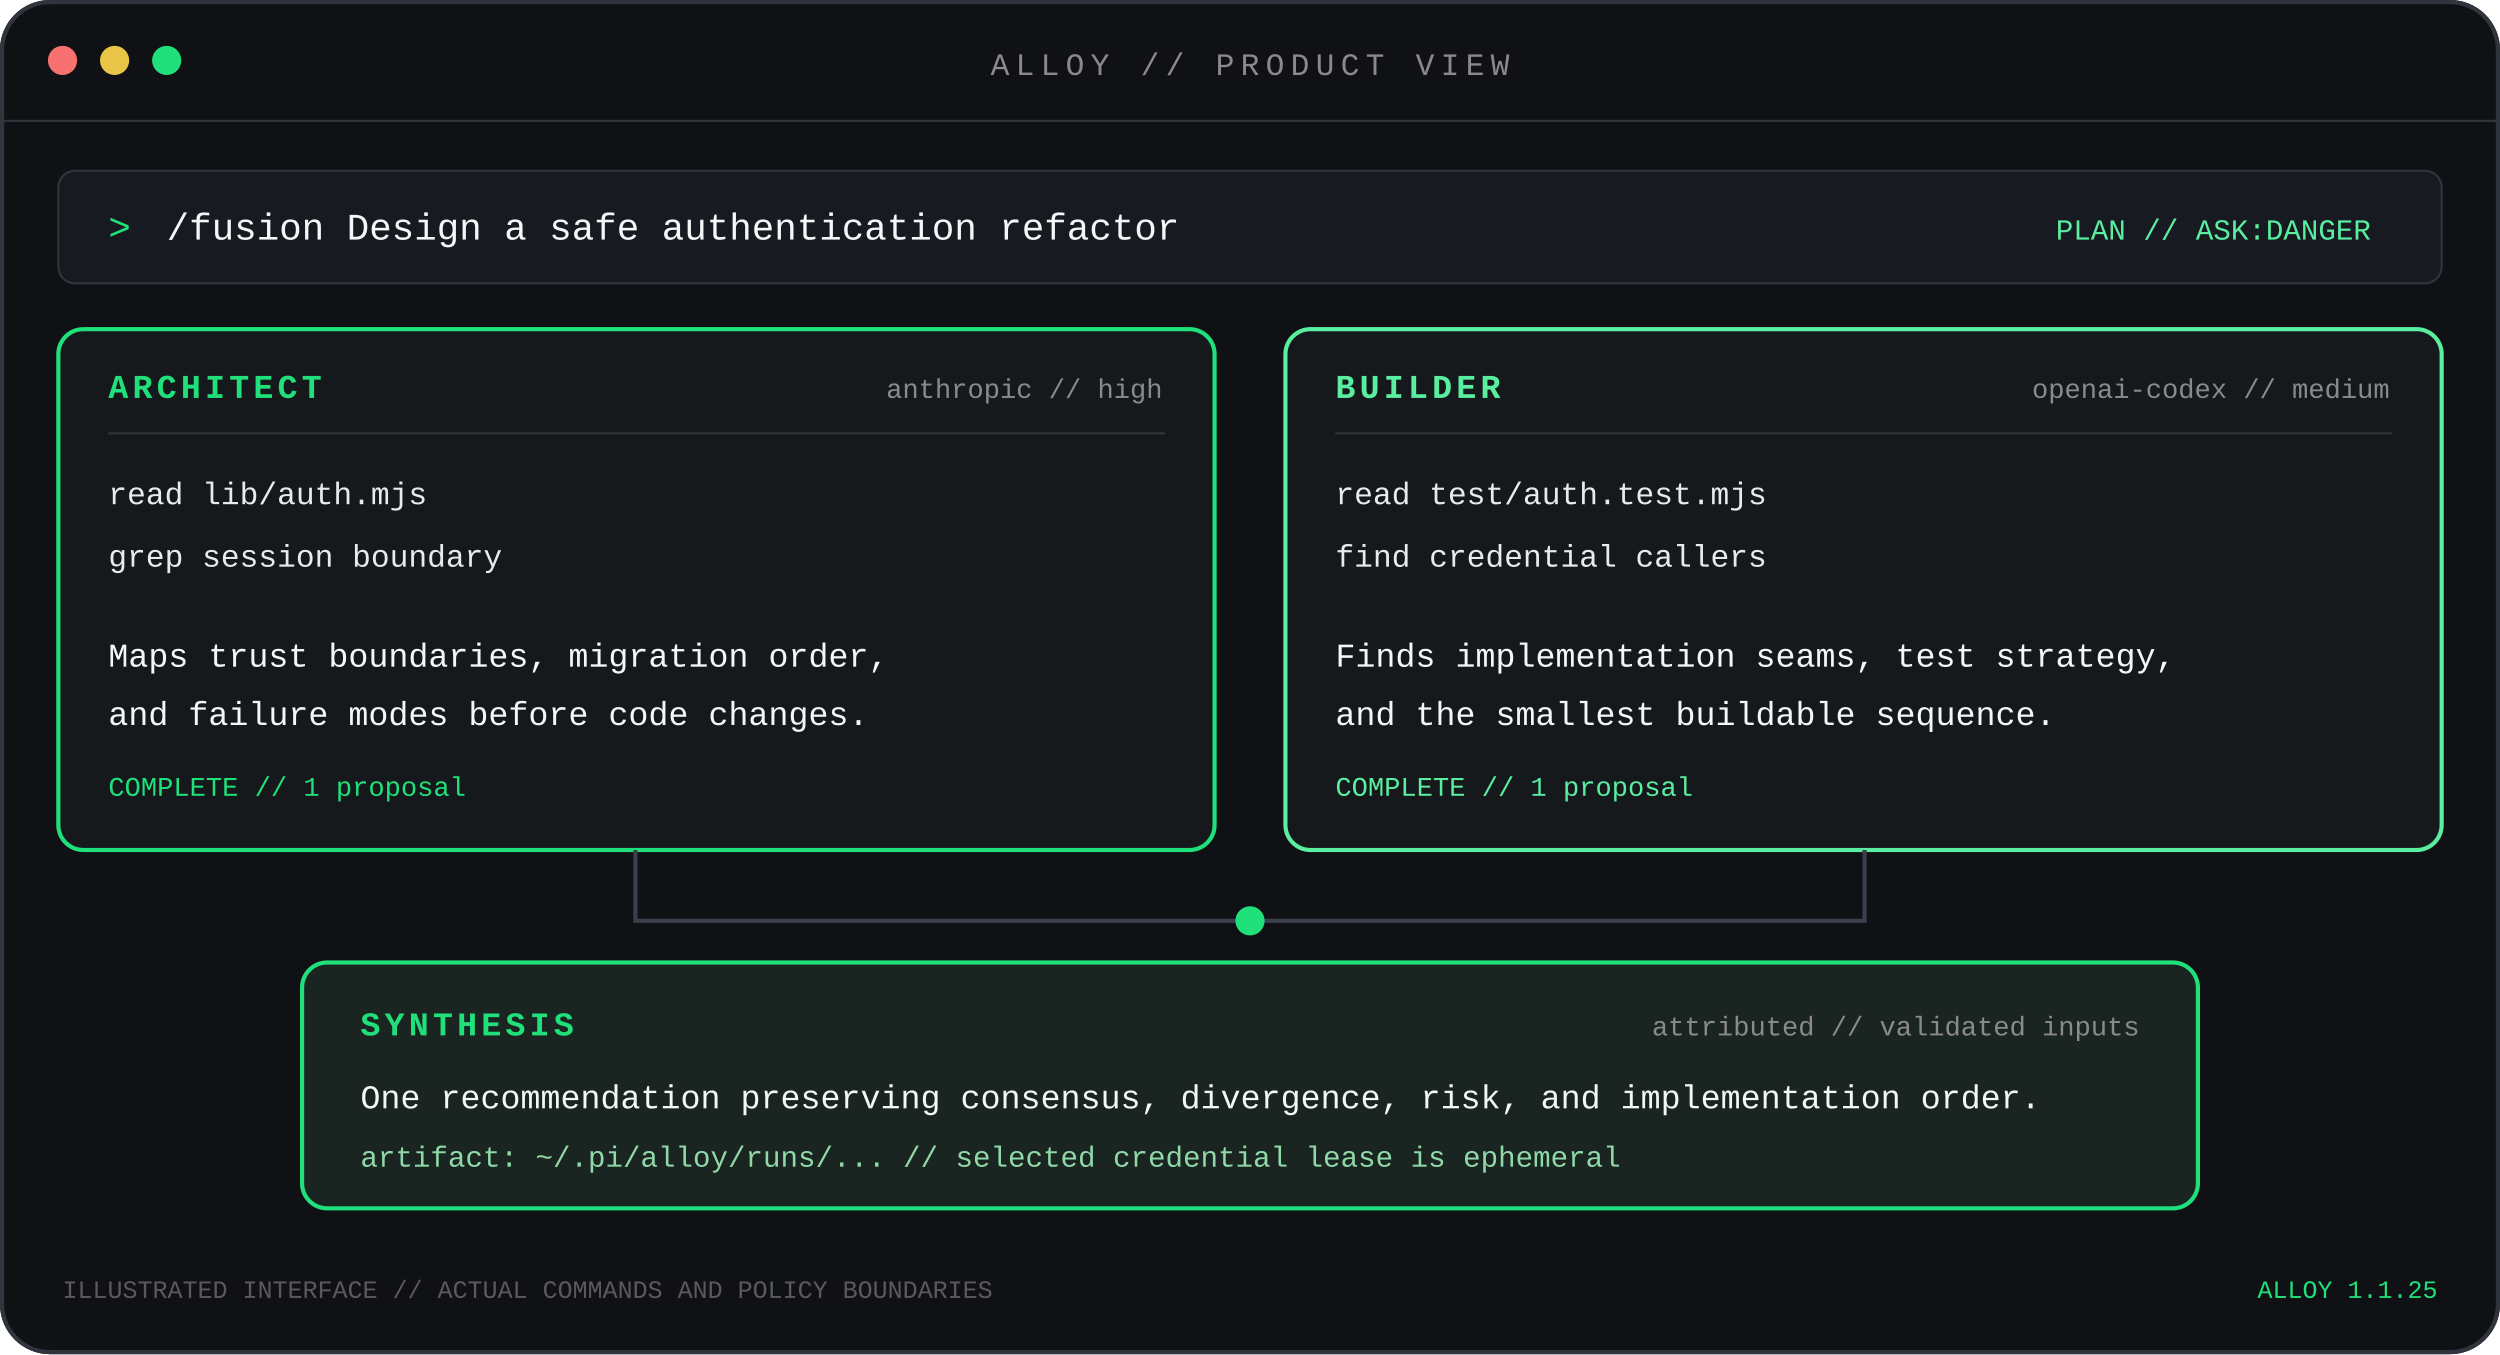
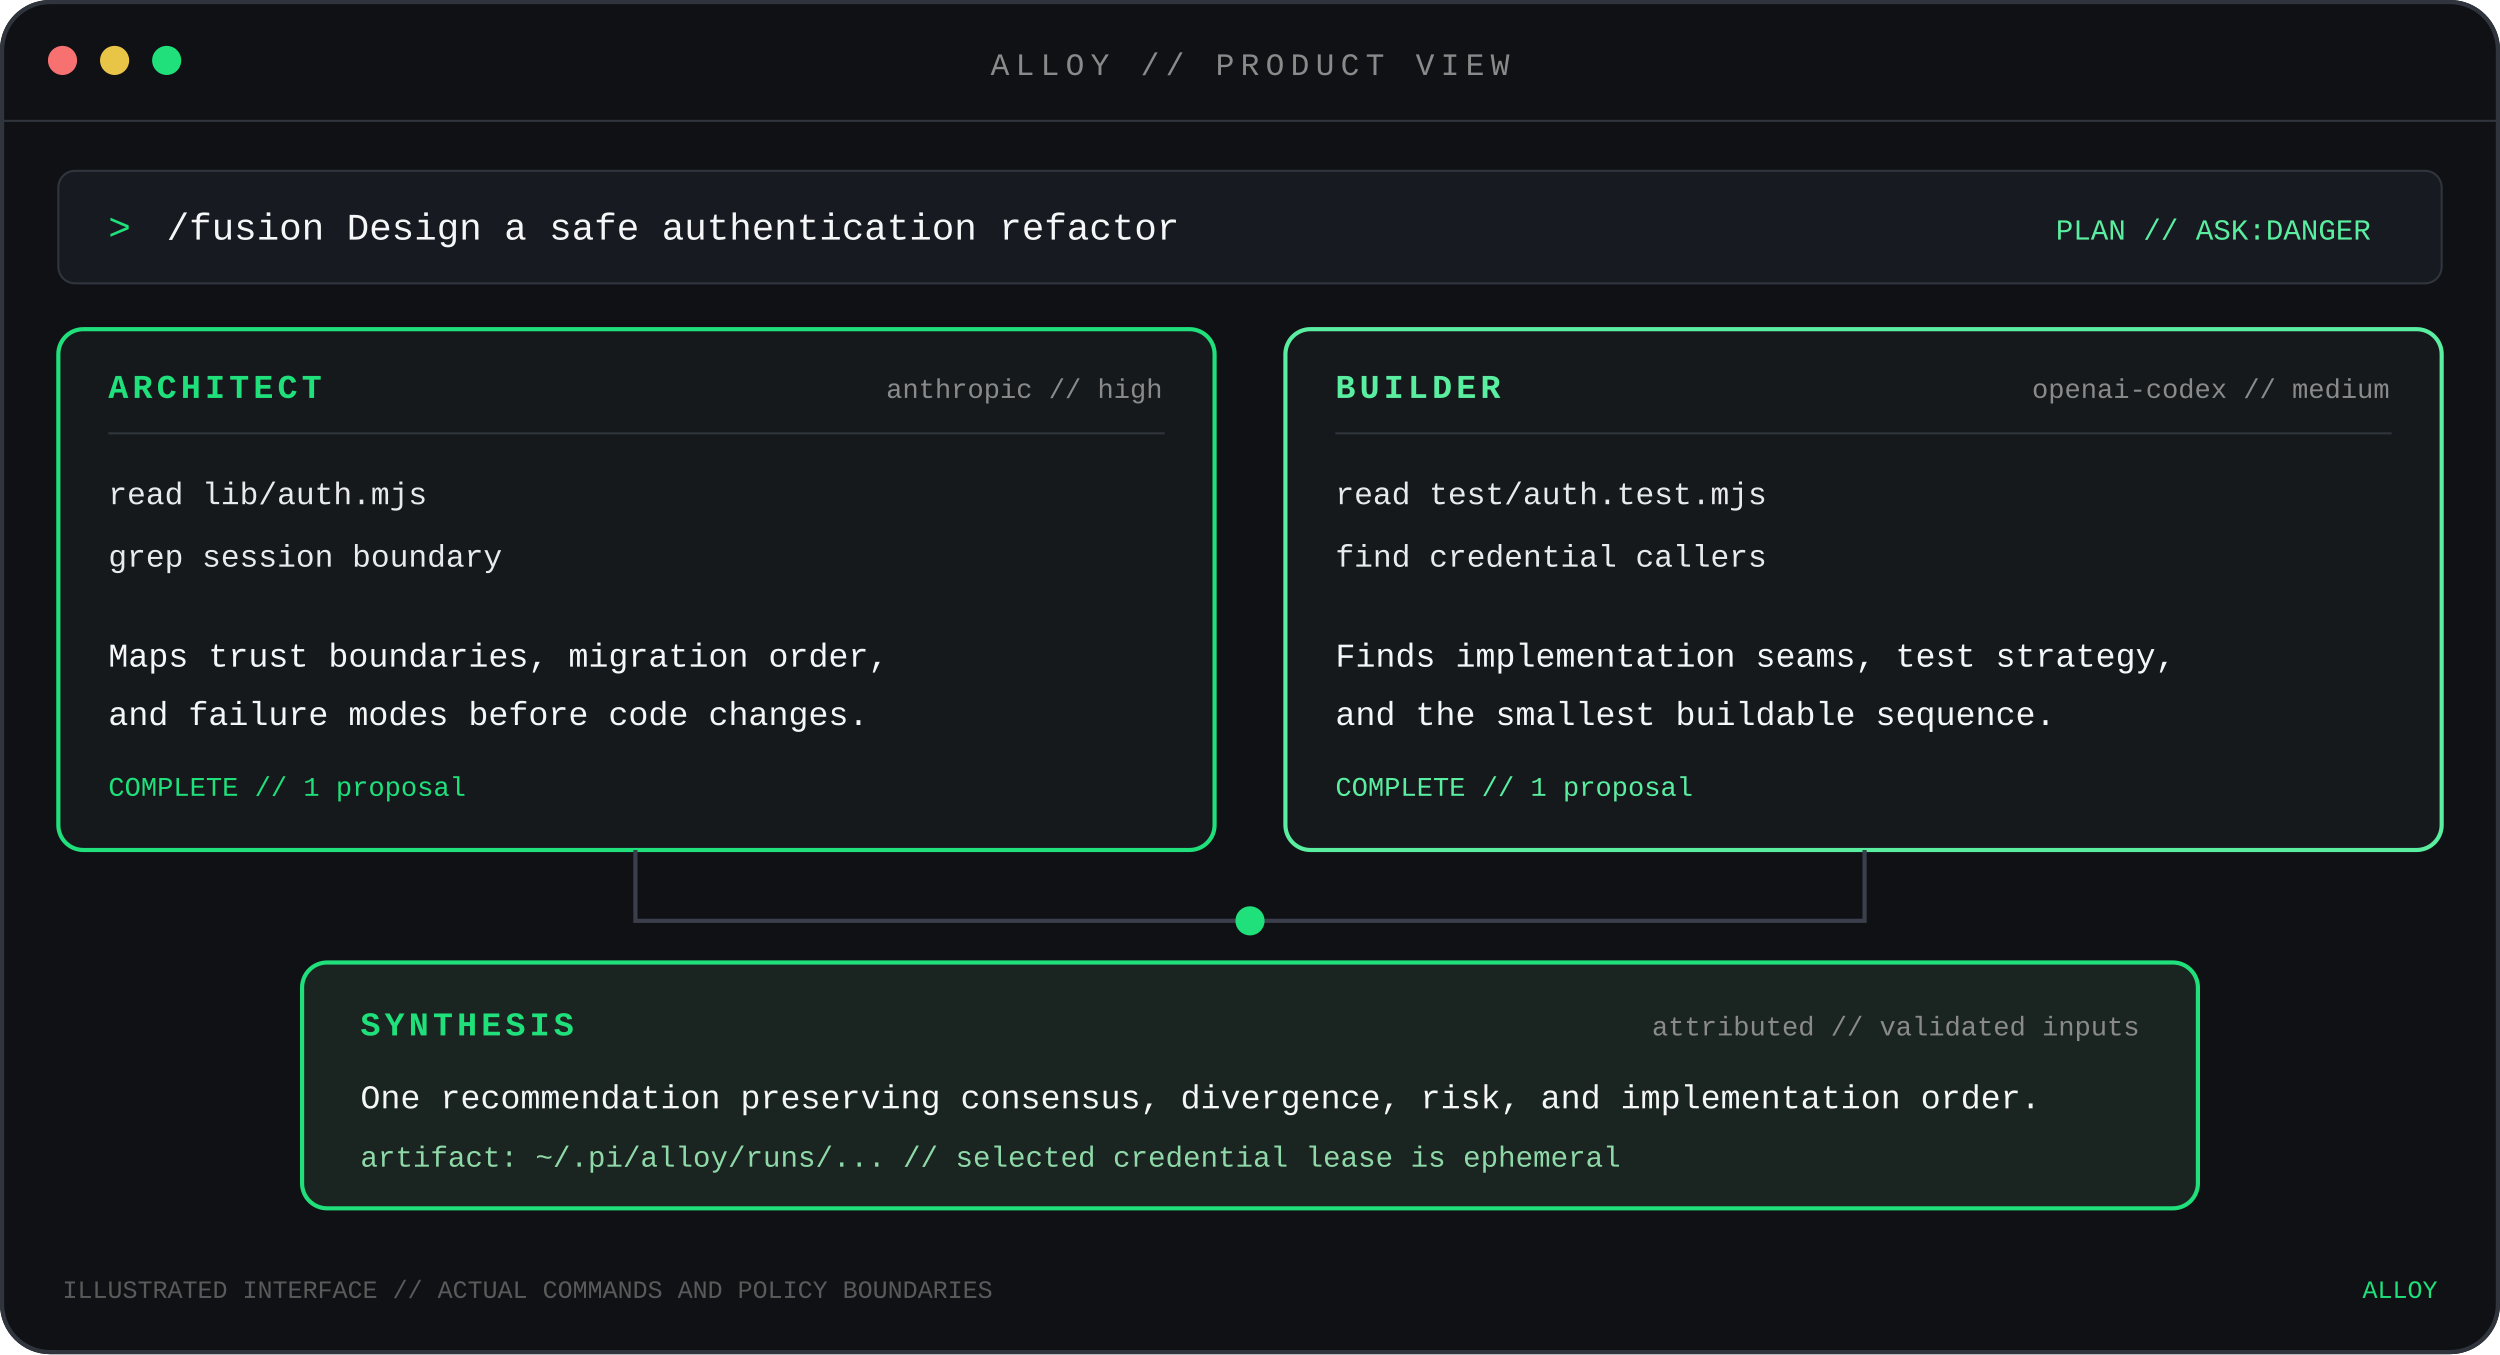
<svg xmlns="http://www.w3.org/2000/svg" width="1200" height="650" viewBox="0 0 1200 650" role="img" aria-labelledby="title desc">
  <rect width="1200" height="650" rx="24" fill="#0F1115" />
  <rect x="1" y="1" width="1198" height="648" rx="23" fill="none" stroke="#30353D" stroke-width="2" />
  <path d="M0 58h1200" stroke="#30353D" />
  <circle cx="30" cy="29" r="7" fill="#F87171" />
  <circle cx="55" cy="29" r="7" fill="#E8C547" />
  <circle cx="80" cy="29" r="7" fill="#1FE07A" />
  <text x="600" y="36" text-anchor="middle" fill="#8A8A8A" font-family="SFMono-Regular,Consolas,Liberation Mono,monospace" font-size="15" letter-spacing="3">ALLOY // PRODUCT VIEW</text>
  <rect x="28" y="82" width="1144" height="54" rx="8" fill="#171A20" stroke="#30353D" />
  <text x="52" y="115" fill="#1FE07A" font-family="SFMono-Regular,Consolas,Liberation Mono,monospace" font-size="18">&gt;</text>
  <text x="80" y="115" fill="#F5F6F7" font-family="SFMono-Regular,Consolas,Liberation Mono,monospace" font-size="18">/fusion Design a safe authentication refactor</text>
  <text x="1138" y="115" text-anchor="end" fill="#5AEEA0" font-family="SFMono-Regular,Consolas,Liberation Mono,monospace" font-size="14">PLAN // ASK:DANGER</text>
  <rect x="28" y="158" width="555" height="250" rx="12" fill="#15191C" stroke="#1FE07A" stroke-width="2" />
  <text x="52" y="191" fill="#1FE07A" font-family="SFMono-Regular,Consolas,Liberation Mono,monospace" font-size="16" font-weight="700" letter-spacing="2">ARCHITECT</text>
  <text x="558" y="191" text-anchor="end" fill="#8A8A8A" font-family="SFMono-Regular,Consolas,Liberation Mono,monospace" font-size="13">anthropic // high</text>
  <path d="M52 208h507" stroke="#30353D" />
  <text x="52" y="242" fill="#E8EAED" font-family="SFMono-Regular,Consolas,Liberation Mono,monospace" font-size="15">read  lib/auth.mjs</text>
  <text x="52" y="272" fill="#E8EAED" font-family="SFMono-Regular,Consolas,Liberation Mono,monospace" font-size="15">grep  session boundary</text>
  <text x="52" y="320" fill="#F5F6F7" font-family="SFMono-Regular,Consolas,Liberation Mono,monospace" font-size="16">Maps trust boundaries, migration order,</text>
  <text x="52" y="348" fill="#F5F6F7" font-family="SFMono-Regular,Consolas,Liberation Mono,monospace" font-size="16">and failure modes before code changes.</text>
  <text x="52" y="382" fill="#1FE07A" font-family="SFMono-Regular,Consolas,Liberation Mono,monospace" font-size="13">COMPLETE // 1 proposal</text>
  <rect x="617" y="158" width="555" height="250" rx="12" fill="#15191C" stroke="#5AEEA0" stroke-width="2" />
  <text x="641" y="191" fill="#5AEEA0" font-family="SFMono-Regular,Consolas,Liberation Mono,monospace" font-size="16" font-weight="700" letter-spacing="2">BUILDER</text>
  <text x="1147" y="191" text-anchor="end" fill="#8A8A8A" font-family="SFMono-Regular,Consolas,Liberation Mono,monospace" font-size="13">openai-codex // medium</text>
  <path d="M641 208h507" stroke="#30353D" />
  <text x="641" y="242" fill="#E8EAED" font-family="SFMono-Regular,Consolas,Liberation Mono,monospace" font-size="15">read  test/auth.test.mjs</text>
  <text x="641" y="272" fill="#E8EAED" font-family="SFMono-Regular,Consolas,Liberation Mono,monospace" font-size="15">find  credential callers</text>
  <text x="641" y="320" fill="#F5F6F7" font-family="SFMono-Regular,Consolas,Liberation Mono,monospace" font-size="16">Finds implementation seams, test strategy,</text>
  <text x="641" y="348" fill="#F5F6F7" font-family="SFMono-Regular,Consolas,Liberation Mono,monospace" font-size="16">and the smallest buildable sequence.</text>
  <text x="641" y="382" fill="#5AEEA0" font-family="SFMono-Regular,Consolas,Liberation Mono,monospace" font-size="13">COMPLETE // 1 proposal</text>
  <path d="M305 408v34h295M895 408v34H600" fill="none" stroke="#3A3F4B" stroke-width="2" />
  <circle cx="600" cy="442" r="7" fill="#1FE07A" />
  <rect x="145" y="462" width="910" height="118" rx="12" fill="#1A2420" stroke="#1FE07A" stroke-width="2" />
  <text x="173" y="497" fill="#1FE07A" font-family="SFMono-Regular,Consolas,Liberation Mono,monospace" font-size="16" font-weight="700" letter-spacing="2">SYNTHESIS</text>
  <text x="1027" y="497" text-anchor="end" fill="#8A8A8A" font-family="SFMono-Regular,Consolas,Liberation Mono,monospace" font-size="13">attributed // validated inputs</text>
  <text x="173" y="532" fill="#F5F6F7" font-family="SFMono-Regular,Consolas,Liberation Mono,monospace" font-size="16">One recommendation preserving consensus, divergence, risk, and implementation order.</text>
  <text x="173" y="560" fill="#8FD9A8" font-family="SFMono-Regular,Consolas,Liberation Mono,monospace" font-size="14">artifact: ~/.pi/alloy/runs/...  // selected credential lease is ephemeral</text>
  <text x="30" y="623" fill="#5A5A5A" font-family="SFMono-Regular,Consolas,Liberation Mono,monospace" font-size="12">ILLUSTRATED INTERFACE // ACTUAL COMMANDS AND POLICY BOUNDARIES</text>
-   <text x="1170" y="623" text-anchor="end" fill="#1FE07A" font-family="SFMono-Regular,Consolas,Liberation Mono,monospace" font-size="12">ALLOY 1.1.25</text>
+   <text x="1170" y="623" text-anchor="end" fill="#1FE07A" font-family="SFMono-Regular,Consolas,Liberation Mono,monospace" font-size="12">ALLOY</text>
</svg>
